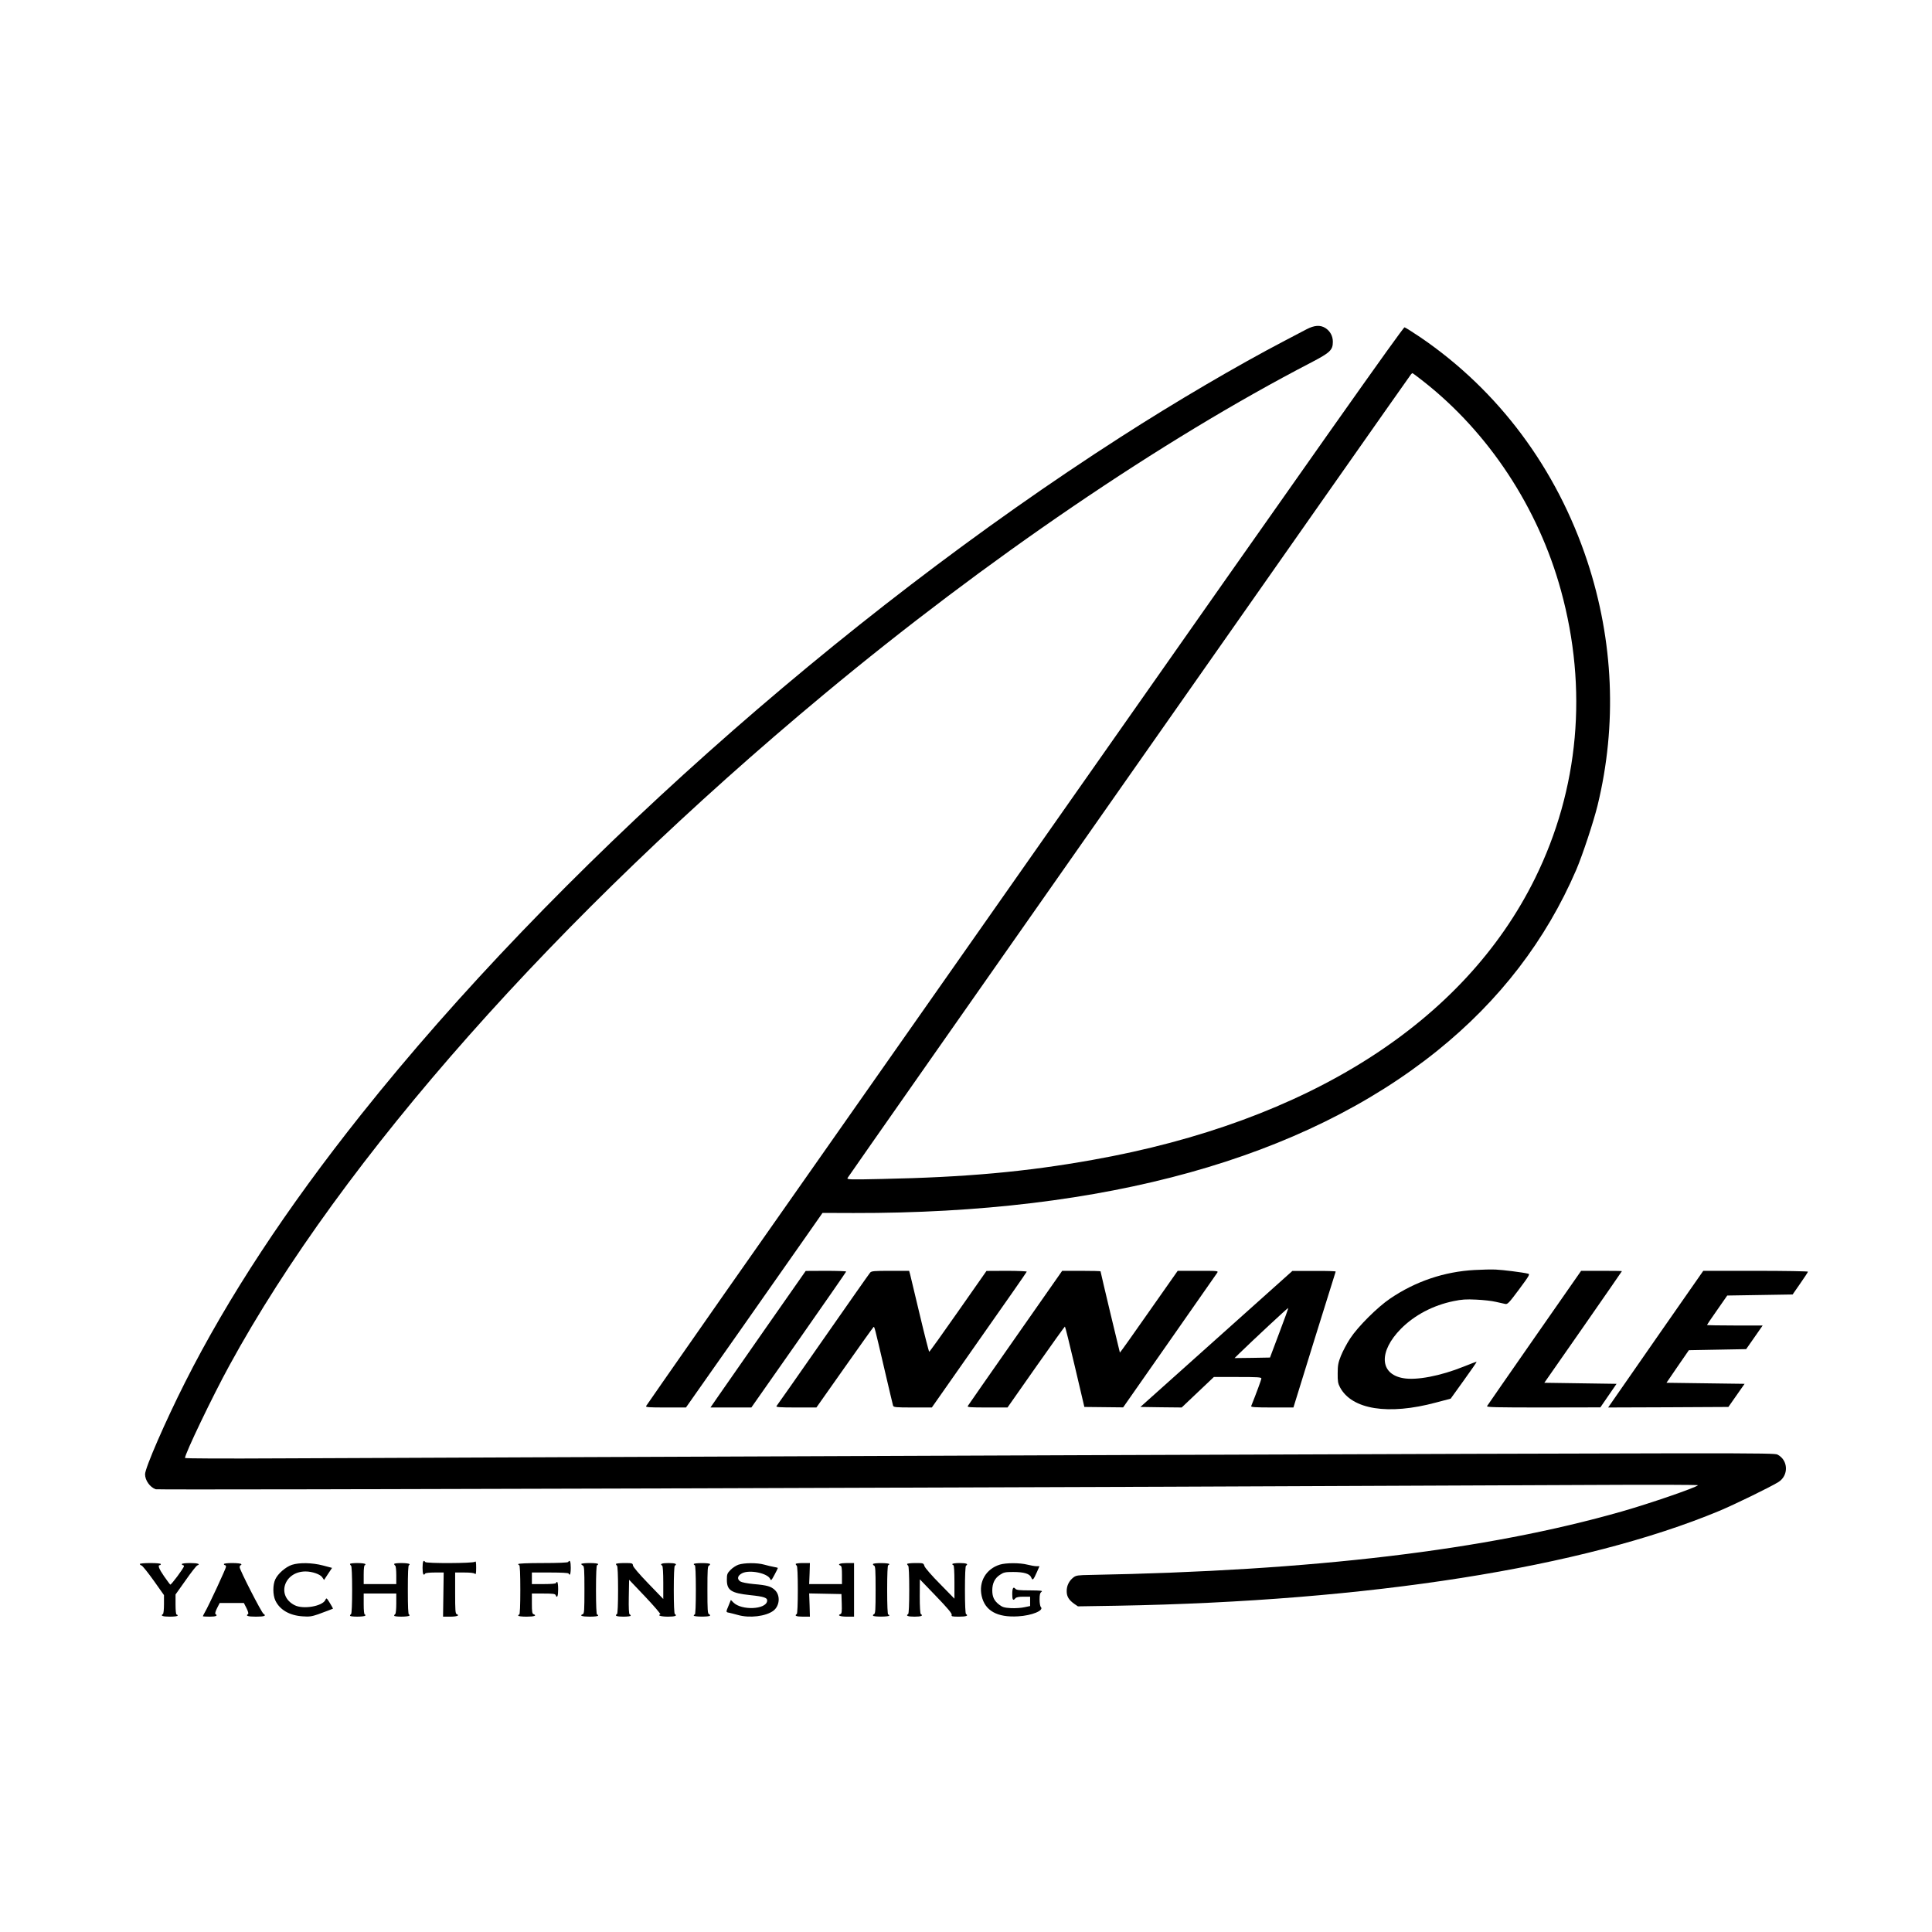
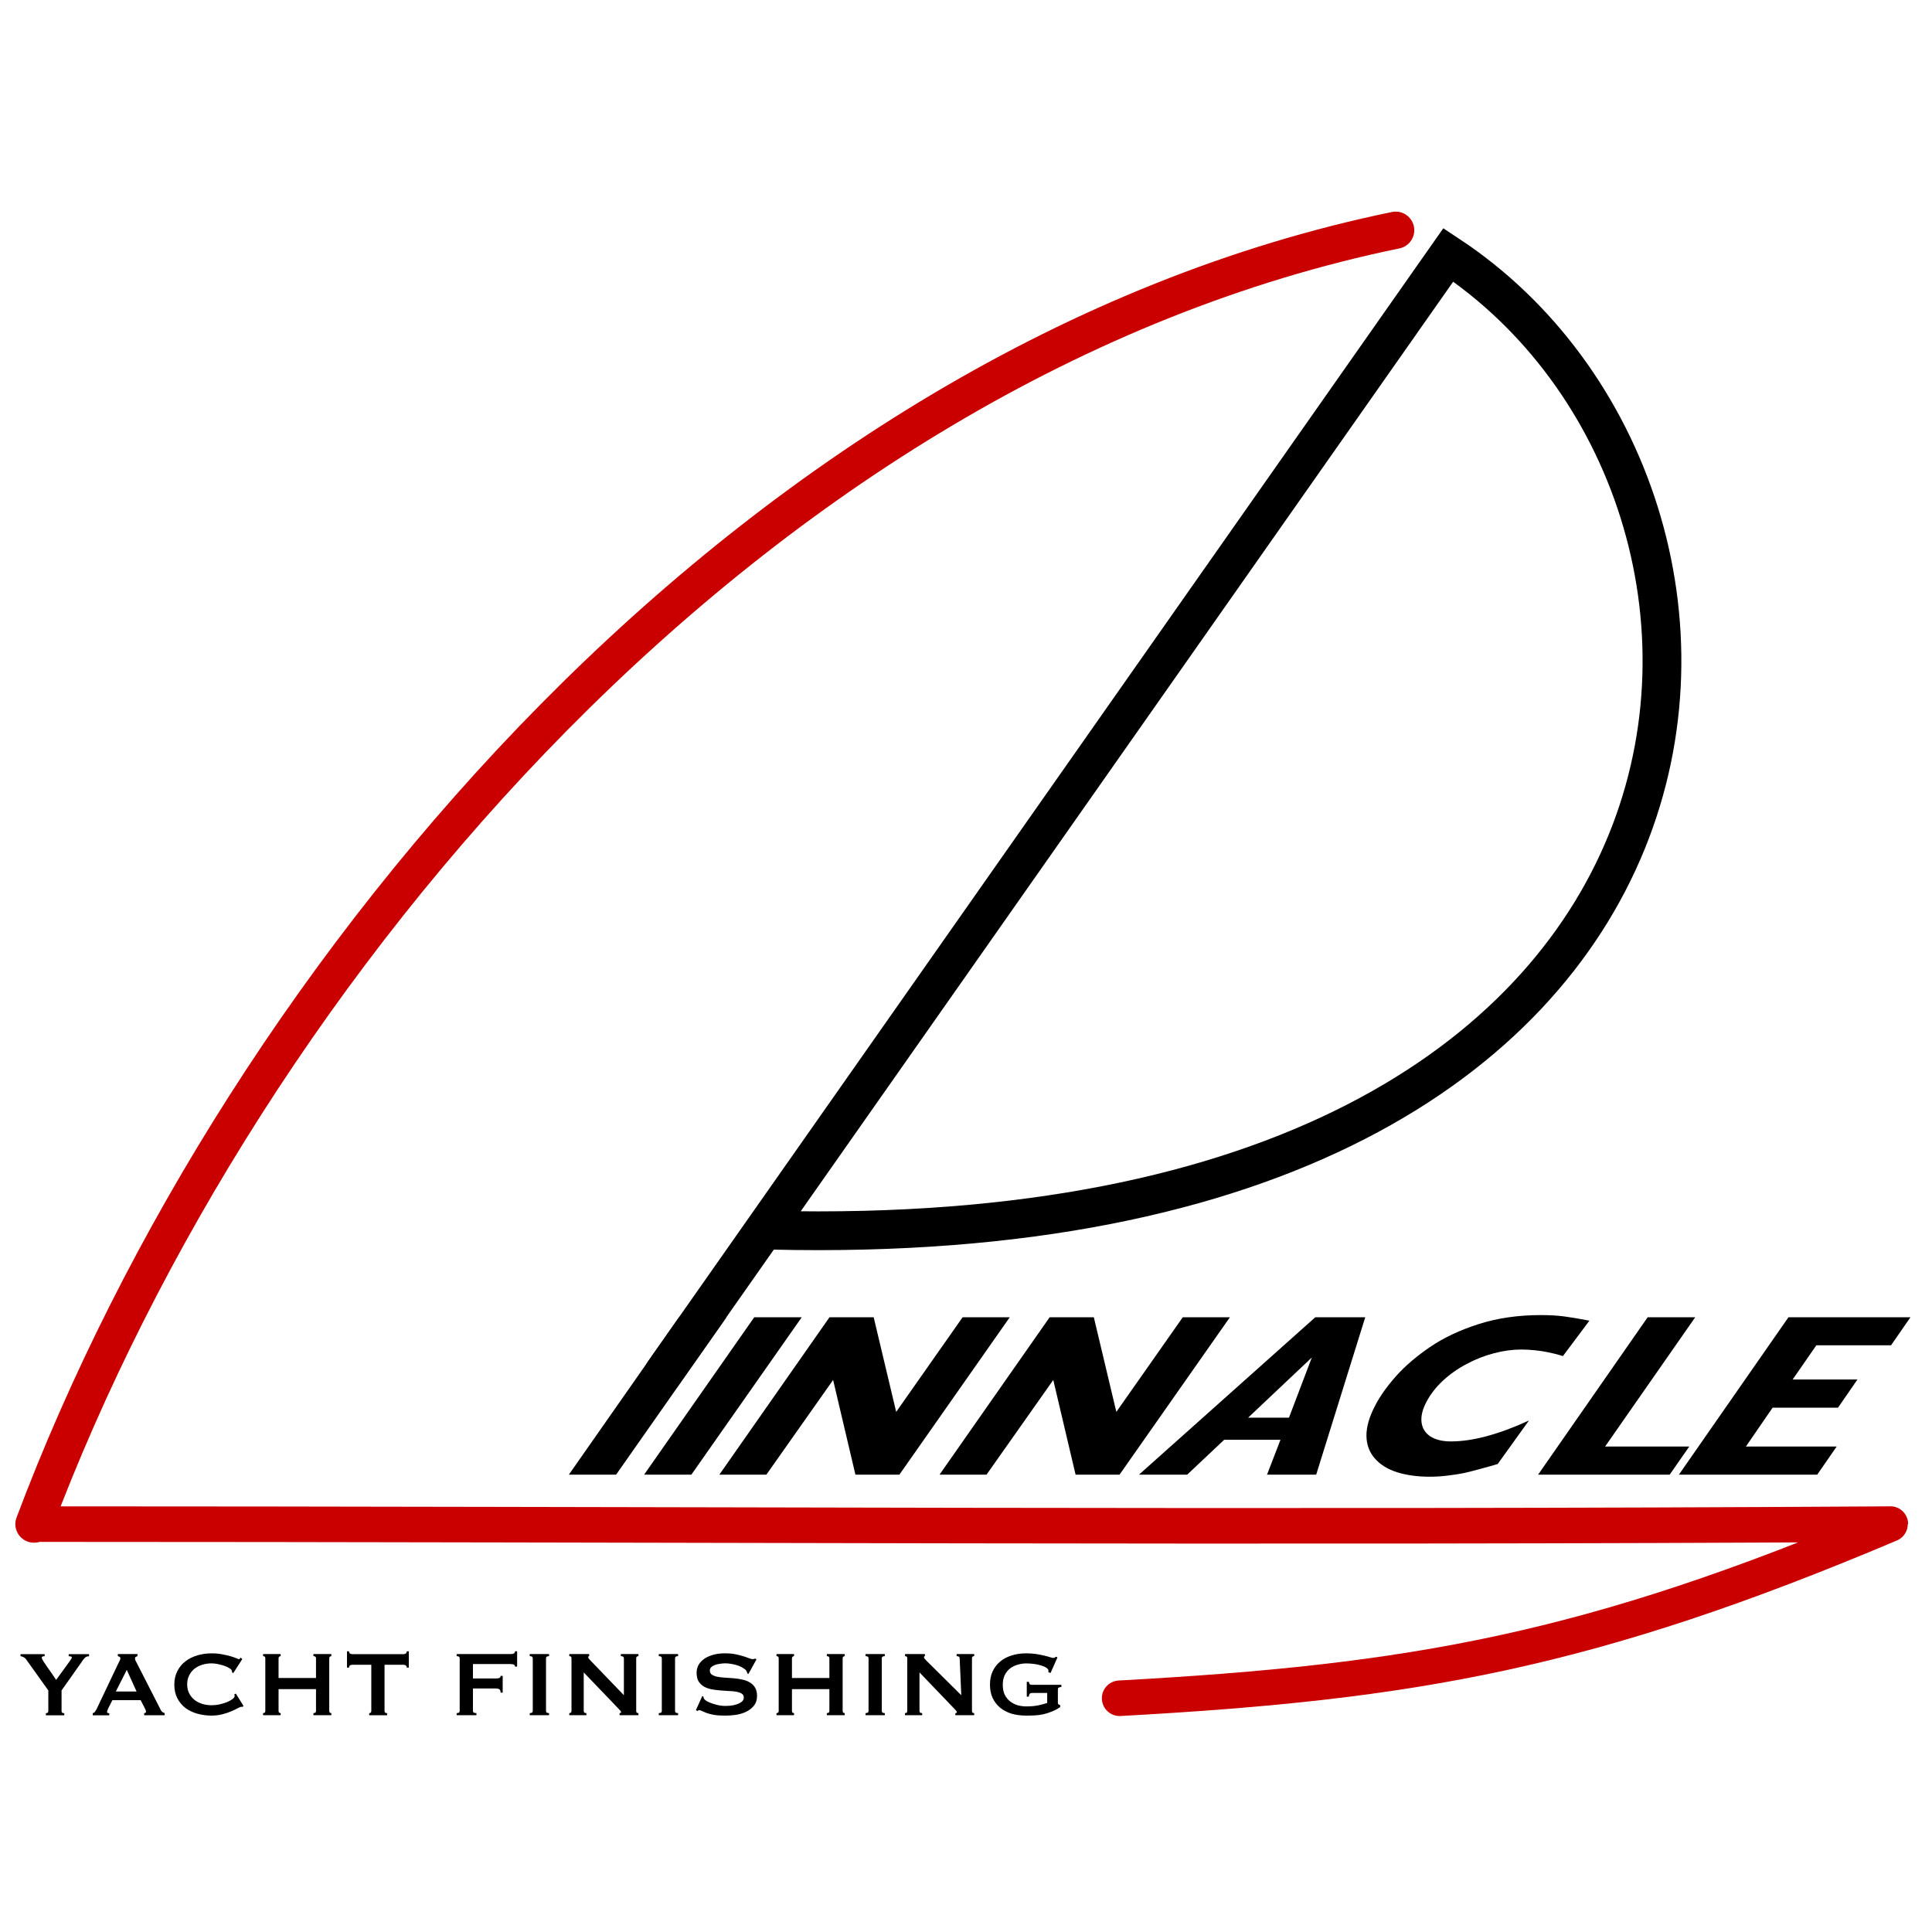
- <svg xmlns="http://www.w3.org/2000/svg" version="1.0" width="1838pt" height="1838pt" viewBox="0 0 1838 1426" preserveAspectRatio="xMidYMid meet">
-   <g transform="translate(0,1426) scale(0.1,-0.1)" fill="#000000" stroke="none">
-     <path d="M12429 13187 c-35 -19 -127 -67 -204 -107 -452 -236 -1040 -581 -1561 -916 -2671 -1715 -5394 -4143 -7226 -6444 -714 -897 -1270 -1743 -1677 -2550 -188 -372 -381 -816 -381 -875 0 -58 46 -123 101 -143 21 -9 9115 19 13673 41 554 3 1004 2 1000 -3 -28 -25 -455 -172 -724 -249 -1291 -369 -2938 -565 -5057 -604 -116 -2 -135 -4 -160 -23 -42 -32 -66 -80 -65 -132 0 -51 21 -84 73 -121 l34 -23 375 6 c2394 42 4432 363 5726 902 144 60 484 226 562 274 100 62 96 208 -8 262 -35 17 -245 17 -6645 -6 -3636 -14 -7036 -27 -7557 -30 -574 -3 -948 -2 -948 4 0 40 262 587 422 879 1074 1968 3117 4273 5660 6388 1541 1281 3210 2417 4633 3155 180 94 205 118 205 197 0 55 -27 103 -72 131 -49 30 -104 26 -179 -13z" />
-     <path d="M10180 8699 c-1741 -2481 -3222 -4592 -3292 -4692 -558 -799 -734 -1051 -741 -1063 -7 -12 24 -14 186 -14 l193 0 269 383 c148 210 364 517 479 682 116 165 287 409 381 543 l170 243 295 -1 c2398 -5 4279 518 5555 1545 592 477 1032 1050 1321 1721 60 141 164 455 203 614 186 766 152 1561 -98 2320 -292 883 -844 1624 -1588 2131 -74 50 -142 93 -151 95 -13 3 -831 -1156 -3182 -4507z m3359 3995 c624 -489 1095 -1204 1311 -1991 258 -937 172 -1889 -246 -2738 -676 -1372 -2159 -2315 -4212 -2680 -632 -113 -1207 -165 -2001 -181 -309 -7 -334 -6 -328 9 5 13 5323 7598 5360 7645 5 6 12 12 14 12 3 0 49 -34 102 -76z" />
-     <path d="M14030 4238 c-288 -15 -564 -108 -805 -272 -120 -81 -306 -266 -380 -379 -32 -48 -71 -123 -88 -165 -26 -65 -31 -91 -31 -167 -1 -75 3 -97 22 -133 113 -212 460 -267 913 -145 l140 37 125 174 c69 96 124 175 122 177 -2 1 -57 -19 -123 -46 -221 -89 -450 -133 -576 -110 -225 39 -234 254 -21 470 129 130 306 223 501 263 78 16 118 19 216 14 66 -3 149 -12 185 -21 36 -8 76 -17 90 -20 22 -5 36 10 132 139 98 132 105 145 85 149 -54 13 -239 36 -307 39 -41 2 -131 0 -200 -4z" />
-     <path d="M7290 3693 c-206 -295 -410 -588 -453 -650 l-78 -113 194 0 195 0 451 643 c248 354 451 647 451 650 0 4 -87 7 -192 7 l-193 -1 -375 -536z" />
-     <path d="M8278 4213 c-9 -10 -210 -297 -448 -638 -238 -341 -437 -626 -443 -632 -7 -10 31 -13 185 -13 l195 0 268 380 c147 209 271 382 275 385 9 6 8 12 105 -405 42 -179 78 -333 81 -342 5 -16 23 -18 187 -18 l182 0 450 642 c248 352 452 645 453 650 2 4 -83 8 -190 8 l-193 -1 -269 -384 c-148 -212 -272 -385 -276 -385 -3 0 -44 159 -90 353 -46 193 -87 367 -92 385 l-9 32 -178 0 c-157 0 -180 -2 -193 -17z" />
-     <path d="M9660 3594 c-245 -350 -449 -643 -453 -650 -7 -12 24 -14 185 -14 l193 0 270 385 c149 212 273 385 276 385 3 0 46 -172 95 -382 l90 -383 184 -2 185 -2 440 629 c242 346 446 638 454 650 13 20 12 20 -181 20 l-194 0 -274 -390 c-150 -215 -274 -389 -276 -388 -2 3 -184 765 -184 773 0 3 -82 5 -183 5 l-182 0 -445 -636z" />
-     <path d="M11572 3582 l-723 -647 197 -3 196 -2 153 145 153 145 226 0 c187 0 226 -2 226 -14 0 -11 -50 -146 -97 -263 -4 -10 40 -13 198 -13 l204 0 199 643 c110 353 201 645 203 650 2 4 -89 7 -204 6 l-208 0 -723 -647z m598 57 l-88 -234 -169 -3 -168 -2 45 44 c122 119 463 437 466 433 2 -1 -37 -109 -86 -238z" />
-     <path d="M14598 3593 c-243 -350 -447 -642 -451 -650 -7 -11 82 -13 535 -13 l543 1 77 112 77 112 -343 5 -344 5 369 529 c203 292 369 531 369 533 0 2 -87 3 -194 3 l-194 0 -444 -637z" />
-     <path d="M15819 3678 c-211 -304 -415 -596 -452 -650 l-68 -98 572 2 572 3 77 110 77 110 -372 5 -371 5 106 155 107 155 273 5 272 5 79 113 78 112 -264 0 c-146 0 -265 2 -265 5 0 3 43 67 96 142 l96 138 311 5 311 5 73 105 c40 57 73 108 73 112 0 4 -224 8 -498 8 l-498 0 -385 -552z" />
-     <path d="M4020 1405 c0 -60 9 -80 25 -55 3 6 44 10 91 10 l85 0 -3 -210 -3 -210 67 0 c64 0 95 11 63 24 -13 4 -15 37 -15 201 l0 195 88 0 c55 0 92 -4 100 -12 9 -9 12 3 12 57 0 54 -3 66 -12 57 -15 -15 -464 -17 -473 -2 -16 25 -25 5 -25 -55z" />
-     <path d="M5405 1460 c-4 -6 -95 -10 -241 -10 -149 0 -234 -4 -234 -10 0 -5 5 -10 10 -10 6 0 10 -85 10 -235 0 -150 -4 -235 -10 -235 -5 0 -10 -4 -10 -10 0 -6 33 -10 80 -10 74 0 101 10 65 24 -12 4 -15 25 -15 101 l0 95 110 0 c89 0 112 -3 116 -15 14 -35 24 -10 24 55 0 40 -4 70 -10 70 -5 0 -10 -4 -10 -10 0 -6 -45 -10 -115 -10 l-115 0 0 55 0 55 175 0 c110 0 175 -4 175 -10 0 -5 5 -10 10 -10 6 0 10 28 10 65 0 60 -9 80 -25 55z" />
-     <path d="M1330 1441 c0 -5 8 -12 18 -15 9 -4 61 -68 115 -144 l97 -137 0 -87 c0 -48 -4 -90 -10 -93 -26 -16 -3 -25 65 -25 43 0 75 4 75 10 0 6 -4 10 -10 10 -6 0 -10 39 -10 96 l0 95 96 135 c52 75 102 138 110 141 35 13 7 23 -66 23 -47 0 -80 -4 -80 -10 0 -5 5 -10 10 -10 6 0 10 -5 10 -10 0 -16 -122 -180 -130 -175 -4 2 -30 38 -59 79 -49 71 -62 106 -41 106 6 0 10 5 10 10 0 6 -40 10 -100 10 -55 0 -100 -4 -100 -9z" />
-     <path d="M2130 1440 c0 -5 5 -10 10 -10 6 0 10 -7 10 -16 0 -15 -165 -371 -201 -432 -10 -18 -19 -35 -19 -38 0 -2 29 -4 65 -4 60 0 80 9 55 25 -6 4 0 26 15 56 l25 49 115 0 115 0 25 -49 c15 -30 21 -52 15 -56 -27 -17 -2 -25 75 -25 80 0 102 8 72 27 -19 11 -227 418 -227 443 0 11 5 20 11 20 5 0 7 5 4 10 -3 6 -42 10 -86 10 -46 0 -79 -4 -79 -10z" />
-     <path d="M2777 1433 c-60 -20 -134 -85 -158 -138 -25 -53 -24 -147 0 -200 41 -89 135 -144 260 -152 64 -5 87 -1 146 19 59 22 133 49 143 54 1 1 -12 25 -30 54 -30 49 -33 51 -42 30 -27 -61 -211 -93 -293 -51 -176 89 -101 321 104 321 63 0 141 -27 159 -56 l17 -25 38 58 38 57 -87 23 c-104 27 -224 29 -295 6z" />
-     <path d="M3330 1441 c0 -6 5 -13 10 -16 6 -4 10 -92 10 -230 0 -138 -4 -226 -10 -230 -5 -3 -10 -10 -10 -16 0 -12 137 -12 145 1 3 6 1 10 -4 10 -7 0 -11 36 -11 100 l0 100 155 0 155 0 0 -94 c0 -53 -4 -98 -10 -101 -5 -3 -10 -10 -10 -16 0 -12 137 -12 145 1 3 6 1 10 -4 10 -8 0 -11 76 -11 235 0 159 3 235 11 235 5 0 7 5 4 10 -8 13 -145 13 -145 1 0 -6 5 -13 10 -16 6 -3 10 -44 10 -91 l0 -84 -155 0 -155 0 0 90 c0 57 4 90 11 90 5 0 7 5 4 10 -8 13 -145 13 -145 1z" />
-     <path d="M5530 1441 c0 -5 7 -11 15 -15 13 -4 15 -40 15 -231 0 -191 -2 -227 -15 -231 -36 -14 -9 -24 65 -24 47 0 80 4 80 10 0 6 -4 10 -10 10 -6 0 -10 85 -10 235 0 150 4 235 10 235 6 0 10 5 10 10 0 6 -33 10 -80 10 -44 0 -80 -4 -80 -9z" />
-     <path d="M5860 1441 c0 -6 5 -13 10 -16 6 -4 10 -92 10 -230 0 -138 -4 -226 -10 -230 -26 -16 -4 -25 60 -25 39 0 70 4 70 9 0 5 -5 11 -10 13 -7 2 -10 61 -8 166 l3 163 154 -162 c85 -90 149 -165 143 -167 -32 -10 7 -22 74 -22 67 0 90 9 64 25 -6 4 -10 92 -10 230 0 138 4 226 10 230 26 16 4 25 -60 25 -64 0 -86 -9 -60 -25 6 -4 10 -69 10 -162 l0 -155 -142 147 c-87 90 -144 157 -146 171 -3 23 -7 24 -83 24 -43 0 -79 -4 -79 -9z" />
-     <path d="M6600 1440 c0 -5 5 -10 10 -10 6 0 10 -85 10 -235 0 -150 -4 -235 -10 -235 -5 0 -10 -4 -10 -10 0 -12 147 -13 154 -1 3 5 -1 11 -9 15 -13 4 -15 40 -15 231 0 191 2 227 15 231 8 4 12 10 9 15 -7 12 -154 11 -154 -1z" />
-     <path d="M7024 1434 c-22 -8 -56 -30 -75 -50 -31 -32 -34 -41 -34 -94 0 -99 41 -126 220 -145 135 -14 168 -25 163 -57 -12 -81 -243 -90 -320 -14 l-25 25 -21 -52 c-27 -65 -28 -64 6 -70 15 -3 52 -13 82 -21 110 -32 266 -13 337 40 61 46 69 146 15 197 -37 35 -73 46 -201 57 -64 6 -113 16 -128 25 -34 23 -27 55 17 78 70 36 242 1 267 -54 8 -19 12 -15 41 39 18 33 32 62 32 65 0 2 -17 7 -37 10 -21 4 -63 13 -93 22 -67 19 -191 18 -246 -1z" />
-     <path d="M7570 1441 c0 -6 5 -13 10 -16 6 -4 10 -92 10 -230 0 -138 -4 -226 -10 -230 -26 -16 -4 -25 58 -25 l67 0 -3 110 -4 111 154 -3 153 -3 3 -93 c2 -75 0 -93 -13 -98 -32 -12 -1 -24 63 -24 l67 0 0 255 0 255 -67 0 c-64 0 -95 -11 -63 -24 12 -4 15 -24 15 -91 l0 -85 -156 0 -156 0 4 100 3 100 -67 0 c-38 0 -68 -4 -68 -9z" />
-     <path d="M8306 1441 c-3 -5 1 -11 9 -15 13 -4 15 -40 15 -231 0 -191 -2 -227 -15 -231 -8 -4 -12 -10 -9 -15 7 -12 154 -11 154 1 0 6 -4 10 -10 10 -6 0 -10 85 -10 235 0 150 4 235 10 235 6 0 10 5 10 10 0 12 -147 13 -154 1z" />
-     <path d="M8630 1441 c0 -6 5 -13 10 -16 6 -4 10 -92 10 -230 0 -138 -4 -226 -10 -230 -26 -16 -4 -25 60 -25 64 0 86 9 60 25 -6 4 -10 71 -10 168 l1 162 154 -160 c110 -114 152 -165 149 -177 -5 -16 3 -18 70 -18 69 0 92 9 66 25 -6 4 -10 92 -10 230 0 138 4 226 10 230 26 16 4 25 -60 25 -40 0 -70 -4 -70 -10 0 -5 5 -10 10 -10 6 0 10 -60 10 -160 l0 -159 -137 140 c-78 78 -142 153 -148 169 -9 30 -10 30 -87 30 -43 0 -78 -4 -78 -9z" />
-     <path d="M9512 1435 c-132 -41 -203 -163 -173 -298 31 -140 147 -206 346 -194 131 7 250 56 217 89 -7 7 -12 39 -12 71 0 45 4 63 18 73 14 11 -2 13 -109 14 -100 0 -129 3 -139 15 -20 24 -30 7 -30 -51 0 -55 8 -66 30 -39 9 10 32 15 76 15 l64 0 0 -44 0 -45 -53 -11 c-29 -7 -87 -11 -129 -9 -63 4 -81 9 -111 32 -49 37 -67 75 -67 137 0 68 24 116 73 148 36 24 50 27 126 27 104 0 158 -17 172 -53 12 -31 20 -24 53 51 l25 57 -29 0 c-16 0 -55 7 -87 15 -70 18 -203 18 -261 0z" />
+ <svg xmlns="http://www.w3.org/2000/svg" viewBox="0 0 1196 1196" width="1196" height="1196">
+   <defs>
+     <linearGradient id="grd1" gradientUnits="userSpaceOnUse" x1="376.977" y1="497.657" x2="1062.881" y2="497.657">
+       <stop offset="0" stop-color="#000000" />
+       <stop offset="1" stop-color="#000000" />
+     </linearGradient>
+   </defs>
+   <style>
+ 		tspan { white-space:pre }
+ 		.shp0 { fill: #000000 } 
+ 		.shp1 { fill: none;stroke: url(#grd1);stroke-linecap:round;stroke-width: 24 } 
+ 		.shp2 { fill: none;stroke: #ca0000;stroke-linecap:round;stroke-linejoin:round;stroke-width: 23 } 
+ 		.shp3 { fill: none;stroke: #ca0000;stroke-linecap:round;stroke-linejoin:round;stroke-width: 22 } 
+ 	</style>
+   <g id="Layer">
+     <g id="Layer">
+       <g id="svg4940">
+         <g id="layer1">
+           <g id="flowRoot5151-3-1-9-9-1-2-6-4">
+             <path id="path5215" class="shp0" d="M27.66 1023.94L27.66 1025.23C27.23 1025.23 26.81 1025.31 26.44 1025.45C26.04 1025.55 25.86 1025.84 25.86 1026.32C25.86 1026.61 26.2 1027.3 26.86 1028.41C27.58 1029.47 28.4 1030.68 29.33 1032.09C30.28 1033.44 31.26 1034.81 32.29 1036.27C33.29 1037.7 34.11 1038.94 34.75 1039.95L43.16 1028.36C43.56 1027.77 43.85 1027.32 44.09 1026.98C44.33 1026.64 44.46 1026.35 44.46 1026.05C44.46 1025.71 44.22 1025.5 43.74 1025.42C43.32 1025.31 42.9 1025.29 42.53 1025.29L42.53 1023.99L55.12 1023.99L55.12 1025.29C54.73 1025.29 54.38 1025.34 54.04 1025.42C53.69 1025.47 53.35 1025.63 52.95 1025.92C52.61 1026.16 52.24 1026.56 51.79 1027.09C51.39 1027.56 50.92 1028.25 50.36 1029.1L38.11 1046.45L38.11 1059.26C38.11 1060.13 38.66 1060.56 39.78 1060.56L39.78 1061.85L28.4 1061.85L28.4 1060.56C28.82 1060.56 29.19 1060.45 29.48 1060.27C29.77 1060.03 29.91 1059.68 29.91 1059.26L29.91 1046.45L16.02 1027.01C15.67 1026.53 15.14 1026.11 14.43 1025.79C13.77 1025.45 13.19 1025.29 12.71 1025.29L12.71 1023.99L27.66 1023.99L27.66 1023.94Z" />
+             <path id="path5217" fill-rule="evenodd" class="shp0" d="M57.4 1060.5C58.03 1060.4 58.51 1060.11 58.83 1059.58C59.22 1059.05 59.57 1058.44 59.91 1057.78L73.22 1029.76C73.56 1029.12 73.85 1028.57 74.09 1028.04C74.38 1027.51 74.52 1027.06 74.52 1026.66C74.52 1026.19 74.36 1025.84 74.01 1025.66C73.67 1025.47 73.33 1025.31 72.93 1025.23L72.93 1023.94L85.1 1023.94L85.1 1025.23C84.76 1025.34 84.44 1025.47 84.09 1025.66C83.75 1025.79 83.59 1026.13 83.59 1026.66C83.59 1027.06 83.67 1027.43 83.8 1027.83C83.99 1028.22 84.25 1028.73 84.6 1029.34L99.57 1058.65C99.81 1059.18 100.13 1059.55 100.5 1059.82C100.92 1060.05 101.4 1060.29 101.93 1060.53L101.93 1061.83L89.25 1061.83L89.25 1060.53C89.44 1060.53 89.68 1060.45 89.97 1060.32C90.26 1060.19 90.39 1059.95 90.39 1059.68C90.39 1059.21 90.21 1058.57 89.81 1057.8L87.08 1052.49L69.57 1052.49L66.98 1057.59C66.5 1058.6 66.26 1059.31 66.26 1059.76C66.26 1060.29 66.71 1060.56 67.64 1060.56L67.64 1061.85L57.4 1061.85L57.4 1060.5ZM84.54 1047.12L78.48 1033.73L71.71 1047.12L84.54 1047.12Z" />
+             <path id="path5219" class="shp0" d="M150.13 1056.64C150 1056.64 149.84 1056.64 149.71 1056.64C149.6 1056.59 149.5 1056.56 149.34 1056.56C149.05 1056.56 148.36 1056.85 147.25 1057.43C146.19 1058.02 144.82 1058.65 143.15 1059.37C141.51 1060.08 139.66 1060.71 137.54 1061.24C135.42 1061.77 133.23 1062.04 130.93 1062.04C127.91 1062.04 125 1061.64 122.22 1060.87C119.44 1060.11 116.96 1058.94 114.81 1057.35C112.7 1055.71 111.03 1053.7 109.78 1051.3C108.54 1048.89 107.91 1046.08 107.91 1042.88C107.91 1039.71 108.54 1036.93 109.78 1034.52C111.03 1032.06 112.72 1030.02 114.81 1028.41C116.98 1026.77 119.44 1025.55 122.22 1024.73C125 1023.91 127.91 1023.51 130.93 1023.51C133.39 1023.51 135.58 1023.7 137.54 1024.1C139.55 1024.49 141.3 1024.89 142.8 1025.31C144.29 1025.74 145.48 1026.16 146.32 1026.53C147.2 1026.93 147.73 1027.11 147.91 1027.11C148.15 1027.11 148.33 1026.98 148.49 1026.74C148.68 1026.5 148.84 1026.32 148.92 1026.16L150 1027.03L144.39 1035.74L143.68 1035.24C143.68 1035.1 143.65 1034.94 143.6 1034.81C143.6 1034.68 143.57 1034.49 143.52 1034.31C143.41 1033.78 142.94 1033.25 142.09 1032.72C141.22 1032.14 140.16 1031.64 138.86 1031.21C137.62 1030.79 136.27 1030.42 134.84 1030.13C133.44 1029.84 132.14 1029.71 130.95 1029.71C128.94 1029.71 126.98 1030 125.13 1030.58C123.31 1031.16 121.69 1032.01 120.32 1033.09C118.97 1034.2 117.88 1035.55 117.09 1037.19C116.27 1038.78 115.87 1040.61 115.87 1042.67C115.87 1044.73 116.27 1046.59 117.09 1048.23C117.91 1049.81 118.99 1051.16 120.32 1052.25C121.72 1053.36 123.31 1054.18 125.13 1054.76C127.01 1055.34 128.94 1055.63 130.95 1055.63C132.49 1055.63 134.1 1055.48 135.77 1055.13C137.43 1054.74 138.99 1054.29 140.37 1053.76C141.77 1053.17 142.91 1052.57 143.84 1051.88C144.79 1051.16 145.27 1050.48 145.27 1049.87C145.27 1049.52 145.16 1049.23 144.97 1048.99L145.98 1048.41L150.74 1056.03L150.13 1056.64Z" />
+             <path id="path5221" class="shp0" d="M195.62 1026.53C195.62 1025.66 195.09 1025.23 194.03 1025.23L194.03 1023.94L205.11 1023.94L205.11 1025.23C204.77 1025.23 204.48 1025.37 204.19 1025.6C203.95 1025.79 203.82 1026.11 203.82 1026.53L203.82 1059.21C203.82 1059.63 203.95 1059.97 204.19 1060.21C204.48 1060.4 204.8 1060.5 205.11 1060.5L205.11 1061.8L194.03 1061.8L194.03 1060.5C195.09 1060.5 195.62 1060.08 195.62 1059.21L195.62 1045.66L172.44 1045.66L172.44 1059.21C172.44 1059.63 172.57 1059.97 172.81 1060.21C173.1 1060.4 173.42 1060.5 173.73 1060.5L173.73 1061.8L162.86 1061.8L162.86 1060.5C163.76 1060.5 164.24 1060.08 164.24 1059.21L164.24 1026.53C164.24 1025.66 163.79 1025.23 162.86 1025.23L162.86 1023.94L173.73 1023.94L173.73 1025.23C173.39 1025.23 173.1 1025.37 172.81 1025.6C172.57 1025.79 172.44 1026.11 172.44 1026.53L172.44 1038.78L195.62 1038.78L195.62 1026.53Z" />
+             <path id="path5223" class="shp0" d="M238.05 1059.23C238.05 1060.11 238.58 1060.53 239.64 1060.53L239.64 1061.83L228.56 1061.83L228.56 1060.53C228.9 1060.53 229.19 1060.42 229.43 1060.24C229.72 1060 229.85 1059.66 229.85 1059.23L229.85 1030.58L217.97 1030.58C217.55 1030.58 217.1 1030.71 216.68 1030.95C216.28 1031.19 216.09 1031.64 216.09 1032.33L214.8 1032.33L214.8 1022.24L216.09 1022.24C216.09 1022.91 216.28 1023.38 216.68 1023.62C217.1 1023.86 217.55 1023.99 217.97 1023.99L249.93 1023.99C250.36 1023.99 250.78 1023.86 251.15 1023.62C251.58 1023.38 251.79 1022.93 251.79 1022.24L253.08 1022.24L253.08 1032.33L251.79 1032.33C251.79 1031.66 251.58 1031.19 251.15 1030.95C250.75 1030.71 250.36 1030.58 249.93 1030.58L238.05 1030.58L238.05 1059.23L238.05 1059.23Z" />
+             <path id="path5225" class="shp0" d="M318.83 1031.72C318.83 1031.19 318.62 1030.82 318.2 1030.55C317.8 1030.26 317.11 1030.13 316.11 1030.13L292.77 1030.13L292.77 1039.05L306.87 1039.05C307.83 1039.05 308.57 1038.94 309.1 1038.75C309.62 1038.57 309.89 1038.12 309.89 1037.46L311.19 1037.46L311.19 1047.83L309.89 1047.83C309.89 1046.72 309.62 1046.03 309.1 1045.74C308.57 1045.4 307.83 1045.24 306.87 1045.24L292.77 1045.24L292.77 1059.21C292.77 1059.63 292.96 1059.97 293.35 1060.21C293.78 1060.4 294.31 1060.5 294.94 1060.5L294.94 1061.8L282.69 1061.8L282.69 1060.5C283.93 1060.5 284.57 1060.08 284.57 1059.21L284.57 1026.53C284.57 1025.66 283.93 1025.23 282.69 1025.23L282.69 1023.94L316.11 1023.94C317.11 1023.94 317.8 1023.81 318.2 1023.51C318.62 1023.17 318.83 1022.75 318.83 1022.22L320.13 1022.22L320.13 1031.72L318.83 1031.72L318.83 1031.72Z" />
+             <path id="path5227" class="shp0" d="M327.93 1060.5C329.18 1060.5 329.81 1060.08 329.81 1059.21L329.81 1026.53C329.81 1025.66 329.18 1025.23 327.93 1025.23L327.93 1023.94L339.89 1023.94L339.89 1025.23C338.65 1025.23 338.01 1025.66 338.01 1026.53L338.01 1059.21C338.01 1060.08 338.65 1060.5 339.89 1060.5L339.89 1061.8L327.93 1061.8L327.93 1060.5Z" />
+             <path id="path5229" class="shp0" d="M352.41 1060.5C353.31 1060.5 353.78 1060.08 353.78 1059.21L353.78 1026.53C353.78 1025.66 353.33 1025.23 352.41 1025.23L352.41 1023.94L364.71 1023.94L364.71 1025.23C364.31 1025.23 364.13 1025.47 364.13 1025.95C364.13 1026.35 364.61 1027.01 365.56 1027.96L386.22 1049.42L386.22 1026.53C386.22 1025.66 385.59 1025.23 384.34 1025.23L384.34 1023.94L395.22 1023.94L395.22 1025.23C394.32 1025.23 393.84 1025.66 393.84 1026.53L393.84 1059.21C393.84 1060.08 394.29 1060.5 395.22 1060.5L395.22 1061.8L383.55 1061.8L383.55 1060.5C384.18 1060.5 384.48 1060.29 384.48 1059.87C384.48 1059.52 384.08 1058.97 383.31 1058.2L361.35 1035.31L361.35 1059.21C361.35 1060.08 361.91 1060.5 363.02 1060.5L363.02 1061.8L352.41 1061.8L352.41 1060.5Z" />
+             <path id="path5231" class="shp0" d="M407.81 1060.5C409.06 1060.5 409.69 1060.08 409.69 1059.21L409.69 1026.53C409.69 1025.66 409.06 1025.23 407.81 1025.23L407.81 1023.94L419.77 1023.94L419.77 1025.23C418.53 1025.23 417.89 1025.66 417.89 1026.53L417.89 1059.21C417.89 1060.08 418.53 1060.5 419.77 1060.5L419.77 1061.8L407.81 1061.8L407.81 1060.5Z" />
+             <path id="path5233" class="shp0" d="M434.75 1049.92L435.46 1050.29C435.46 1050.71 435.57 1051.11 435.75 1051.45C436.1 1052.04 436.73 1052.62 437.68 1053.17C438.69 1053.7 439.83 1054.18 441.07 1054.6C442.37 1055.03 443.72 1055.4 445.09 1055.69C446.49 1055.93 447.74 1056.06 448.85 1056.06C449.67 1056.06 450.73 1056.01 452.02 1055.93C453.32 1055.79 454.59 1055.53 455.83 1055.13C457.08 1054.74 458.16 1054.23 459.06 1053.54C459.96 1052.88 460.44 1051.98 460.44 1050.87C460.44 1049.76 460.01 1048.94 459.14 1048.41C458.32 1047.88 457.21 1047.51 455.83 1047.25C454.48 1047.01 452.92 1046.85 451.15 1046.82C449.43 1046.72 447.66 1046.61 445.83 1046.45C444.01 1046.32 442.21 1046.06 440.43 1045.74C438.71 1045.4 437.15 1044.84 435.75 1044.07C434.4 1043.25 433.29 1042.17 432.44 1040.84C431.62 1039.44 431.23 1037.64 431.23 1035.45C431.23 1033.97 431.57 1032.48 432.23 1031.06C432.95 1029.63 434.03 1028.36 435.46 1027.25C436.89 1026.13 438.71 1025.26 440.94 1024.57C443.13 1023.86 445.73 1023.49 448.72 1023.49C451.26 1023.49 453.48 1023.67 455.33 1024.07C457.21 1024.47 458.82 1024.86 460.15 1025.29C461.55 1025.71 462.69 1026.13 463.61 1026.5C464.56 1026.9 465.36 1027.09 465.99 1027.09C466.65 1027.09 467.16 1026.95 467.42 1026.66L468.3 1027.25L463.32 1036.24L462.61 1035.95C462.5 1035.29 462.32 1034.73 462.02 1034.28C461.63 1033.7 460.99 1033.15 460.09 1032.62C459.22 1032.03 458.19 1031.53 457 1031.11C455.81 1030.68 454.51 1030.34 453.11 1030.1C451.71 1029.81 450.33 1029.68 448.93 1029.68C447.87 1029.68 446.76 1029.79 445.62 1029.97C444.51 1030.1 443.5 1030.37 442.6 1030.68C441.7 1031.03 440.91 1031.48 440.3 1032.06C439.72 1032.59 439.43 1033.25 439.43 1034.07C439.43 1035.24 439.83 1036.08 440.65 1036.66C441.52 1037.25 442.6 1037.67 443.95 1037.96C445.36 1038.25 446.92 1038.44 448.64 1038.54C450.41 1038.65 452.21 1038.75 454.03 1038.91C455.86 1039.05 457.63 1039.31 459.35 1039.71C461.13 1040.05 462.69 1040.61 464.04 1041.43C465.44 1042.19 466.52 1043.25 467.34 1044.6C468.22 1045.95 468.64 1047.7 468.64 1049.87C468.64 1052.35 467.98 1054.39 466.63 1055.98C465.33 1057.57 463.69 1058.81 461.73 1059.74C459.78 1060.64 457.63 1061.27 455.33 1061.61C453.08 1061.91 450.97 1062.04 449.01 1062.04C446.28 1062.04 443.98 1061.91 442.1 1061.61C440.28 1061.27 438.74 1060.9 437.5 1060.45C436.31 1059.97 435.33 1059.55 434.61 1059.23C433.9 1058.84 433.26 1058.65 432.74 1058.65C432.39 1058.65 432.1 1058.84 431.81 1059.23L430.8 1058.65L434.75 1049.92Z" />
+             <path id="path5235" class="shp0" d="M513.43 1026.53C513.43 1025.66 512.9 1025.23 511.85 1025.23L511.85 1023.94L522.93 1023.94L522.93 1025.23C522.59 1025.23 522.3 1025.37 522.01 1025.6C521.77 1025.79 521.64 1026.11 521.64 1026.53L521.64 1059.21C521.64 1059.63 521.77 1059.97 522.01 1060.21C522.3 1060.4 522.61 1060.5 522.93 1060.5L522.93 1061.8L511.85 1061.8L511.85 1060.5C512.9 1060.5 513.43 1060.08 513.43 1059.21L513.43 1045.66L490.26 1045.66L490.26 1059.21C490.26 1059.63 490.39 1059.97 490.63 1060.21C490.92 1060.4 491.23 1060.5 491.55 1060.5L491.55 1061.8L480.68 1061.8L480.68 1060.5C481.58 1060.5 482.05 1060.08 482.05 1059.21L482.05 1026.53C482.05 1025.66 481.6 1025.23 480.68 1025.23L480.68 1023.94L491.55 1023.94L491.55 1025.23C491.21 1025.23 490.92 1025.37 490.63 1025.6C490.39 1025.79 490.26 1026.11 490.26 1026.53L490.26 1038.78L513.43 1038.78L513.43 1026.53Z" />
+             <path id="path5237" class="shp0" d="M535.79 1060.5C537.03 1060.5 537.67 1060.08 537.67 1059.21L537.67 1026.53C537.67 1025.66 537.03 1025.23 535.79 1025.23L535.79 1023.94L547.75 1023.94L547.75 1025.23C546.51 1025.23 545.87 1025.66 545.87 1026.53L545.87 1059.21C545.87 1060.08 546.51 1060.5 547.75 1060.5L547.75 1061.8L535.79 1061.8L535.79 1060.5Z" />
+             <path id="path5239" class="shp0" d="M560.26 1060.5C561.16 1060.5 561.64 1060.08 561.64 1059.21L561.64 1026.53C561.64 1025.66 561.19 1025.23 560.26 1025.23L560.26 1023.94L572.57 1023.94L572.57 1025.23C572.17 1025.23 571.99 1025.47 571.99 1025.95C571.99 1026.35 572.46 1027.01 573.41 1027.96L595.08 1049.42L594.08 1026.53C594.08 1025.66 593.44 1025.23 592.2 1025.23L592.2 1023.94L603.07 1023.94L603.07 1025.23C602.17 1025.23 601.7 1025.66 601.7 1026.53L601.7 1059.21C601.7 1060.08 602.15 1060.5 603.07 1060.5L603.07 1061.8L591.41 1061.8L591.41 1060.5C592.04 1060.5 592.33 1060.29 592.33 1059.87C592.33 1059.52 591.94 1058.97 591.17 1058.2L569.21 1035.31L569.21 1059.21C569.21 1060.08 569.76 1060.5 570.87 1060.5L570.87 1061.8L560.21 1061.8L560.21 1060.5L560.26 1060.5Z" />
+             <path id="path5241" class="shp0" d="M650.36 1035.61L648.93 1035.18C649.03 1034.89 649.06 1034.6 649.06 1034.31C649.06 1033.6 648.61 1032.93 647.68 1032.38C646.81 1031.8 645.7 1031.32 644.3 1030.95C642.95 1030.53 641.47 1030.21 639.82 1030.02C638.24 1029.84 636.73 1029.73 635.3 1029.73C633.53 1029.73 631.75 1030 629.98 1030.53C628.26 1031 626.7 1031.77 625.3 1032.83C623.95 1033.89 622.84 1035.26 621.99 1036.93C621.17 1038.6 620.77 1040.66 620.77 1043.04C620.77 1045.4 621.17 1047.43 621.99 1049.15C622.86 1050.82 623.95 1052.2 625.3 1053.25C626.7 1054.31 628.26 1055.11 629.98 1055.63C631.75 1056.11 633.53 1056.35 635.3 1056.35C638.03 1056.35 640.49 1056.14 642.66 1055.71C644.85 1055.24 646.73 1054.74 648.26 1054.21L648.26 1048.01L639.06 1048.01C638.4 1048.01 637.89 1048.15 637.55 1048.44C637.21 1048.73 636.99 1049.34 636.91 1050.32L635.62 1050.32L635.62 1041.11L636.91 1041.11C637.02 1041.93 637.23 1042.46 637.55 1042.7C637.89 1042.88 638.4 1042.99 639.06 1042.99L657.05 1042.99L657.05 1044.28C656.1 1044.42 655.49 1044.6 655.25 1044.79C655.01 1044.97 654.88 1045.4 654.88 1046L654.88 1054.15C654.88 1054.63 655.01 1054.95 655.3 1055.08C655.59 1055.21 655.94 1055.4 656.31 1055.58L656.31 1056.75C654.72 1057.86 653.05 1058.76 651.28 1059.47C649.56 1060.19 647.79 1060.77 645.96 1061.19C644.19 1061.59 642.39 1061.83 640.57 1061.91C638.79 1062.01 637.05 1062.04 635.3 1062.04C631.94 1062.04 628.87 1061.64 626.09 1060.82C623.37 1059.95 621.01 1058.7 619.03 1057.06C617.07 1055.4 615.54 1053.36 614.42 1051C613.37 1048.6 612.84 1045.9 612.84 1042.86C612.84 1039.81 613.37 1037.14 614.42 1034.79C615.54 1032.38 617.07 1030.34 619.03 1028.67C620.99 1027.01 623.34 1025.71 626.09 1024.86C628.87 1023.96 631.94 1023.49 635.3 1023.49C637.42 1023.49 639.43 1023.62 641.36 1023.91C643.29 1024.2 644.98 1024.55 646.47 1024.92C647.95 1025.26 649.19 1025.58 650.14 1025.92C651.15 1026.21 651.78 1026.35 652.02 1026.35C652.45 1026.35 652.79 1026.24 653.03 1026.05C653.27 1025.87 653.5 1025.68 653.74 1025.55L654.61 1026.05L650.36 1035.61Z" />
+           </g>
+           <path id="path5141-9-8-4-6-10-9-4-9" class="shp1" d="M410.89 849.76L896.59 157.76C1122.79 306.96 1104.39 776.36 477.89 761.56" />
+           <g id="flowRoot5423-4-7-1-9-4-5">
+             <path id="path5198" class="shp0" d="M449.72 815.45L381.39 912.89L352.14 912.89L420.32 815.45L449.72 815.45Z" />
+             <path id="path5200" class="shp0" d="M496.31 815.45L427.98 912.89L398.73 912.89L466.9 815.45L496.31 815.45Z" />
+             <path id="path5202" class="shp0" d="M625.09 815.45L556.76 912.89L529.55 912.89L515.74 854.26L474.41 912.89L445.31 912.89L513.49 815.45L540.85 815.45L554.78 874.03L595.9 815.45L625.09 815.45Z" />
+             <path id="path5204" class="shp0" d="M761.37 815.45L693.04 912.89L665.84 912.89L652.03 854.26L610.69 912.89L581.6 912.89L649.78 815.45L677.13 815.45L691.07 874.03L732.19 815.45L761.37 815.45Z" />
+             <path id="path5206" fill-rule="evenodd" class="shp0" d="M814.78 912.89L784.35 912.89L792.67 891.3L757.81 891.3L734.91 912.89L705.07 912.89L814.22 815.45L845.15 815.45L814.78 912.89ZM797.93 877.6L812.1 840.34L772.65 877.6L797.93 877.6Z" />
+             <path id="path5208" class="shp0" d="M983.92 817.56L967.51 839.5C964.52 838.52 961.54 837.75 958.59 837.17C955.65 836.56 952.79 836.11 949.98 835.85C947.17 835.58 944.43 835.42 941.8 835.42C936.31 835.42 930.63 836.19 924.75 837.75C918.97 839.26 913.3 841.48 907.82 844.42C902.31 847.33 897.42 850.8 893.1 854.82C888.86 858.81 885.5 863.12 883.03 867.83C880.55 872.54 879.54 876.75 880 880.48C880.47 884.19 882.29 887.1 885.46 889.21C888.71 891.28 892.95 892.31 898.16 892.31C911.56 892.31 927.69 888 946.49 879.37L927.14 906.3C923.96 907.23 920.38 908.26 916.41 909.32C912.42 910.41 909.09 911.25 906.42 911.86C903.77 912.42 900.48 912.95 896.61 913.4C892.78 913.9 888.95 914.16 885.17 914.16C877.54 914.16 870.8 913.24 864.94 911.41C859.14 909.59 854.51 906.75 851.12 902.89C847.72 899.03 845.96 894.37 845.89 888.84C845.85 883.26 847.69 876.94 851.42 869.85C854.45 864.08 858.73 858.07 864.26 851.85C869.86 845.58 876.87 839.58 885.27 833.86C893.73 828.09 903.79 823.36 915.42 819.65C927.04 815.95 939.84 814.1 953.79 814.1C959.44 814.1 964.31 814.39 968.36 814.94C972.45 815.47 977.64 816.35 983.92 817.56Z" />
+             <path id="path5210" class="shp0" d="M1045.75 895.46L1033.6 912.89L952.15 912.89L1019.98 815.45L1049.42 815.45L993.64 895.46L1045.75 895.46Z" />
+             <path id="path5212" class="shp0" d="M1182.66 815.45L1170.65 832.8L1124.4 832.8L1109.73 853.97L1149.86 853.97L1137.81 871.41L1097.33 871.41L1080.8 895.46L1137 895.46L1124.94 912.89L1039.31 912.89L1107.14 815.45L1182.66 815.45Z" />
+           </g>
+         </g>
+       </g>
+       <g id="Layer_2">
+         <path id="Layer" class="shp2" d="M864 142.5C468.7 224 151 597.8 21 943.5" />
+         <path id="Layer" class="shp3" d="M21 943.5C408 943.5 784.4 945.9 1170 943.5C1170.3 943.5 1170.3 943.4 1170 943.5C983.9 1022.2 875.5 1041.3 693.1 1051.3" />
+       </g>
+     </g>
  </g>
</svg>
